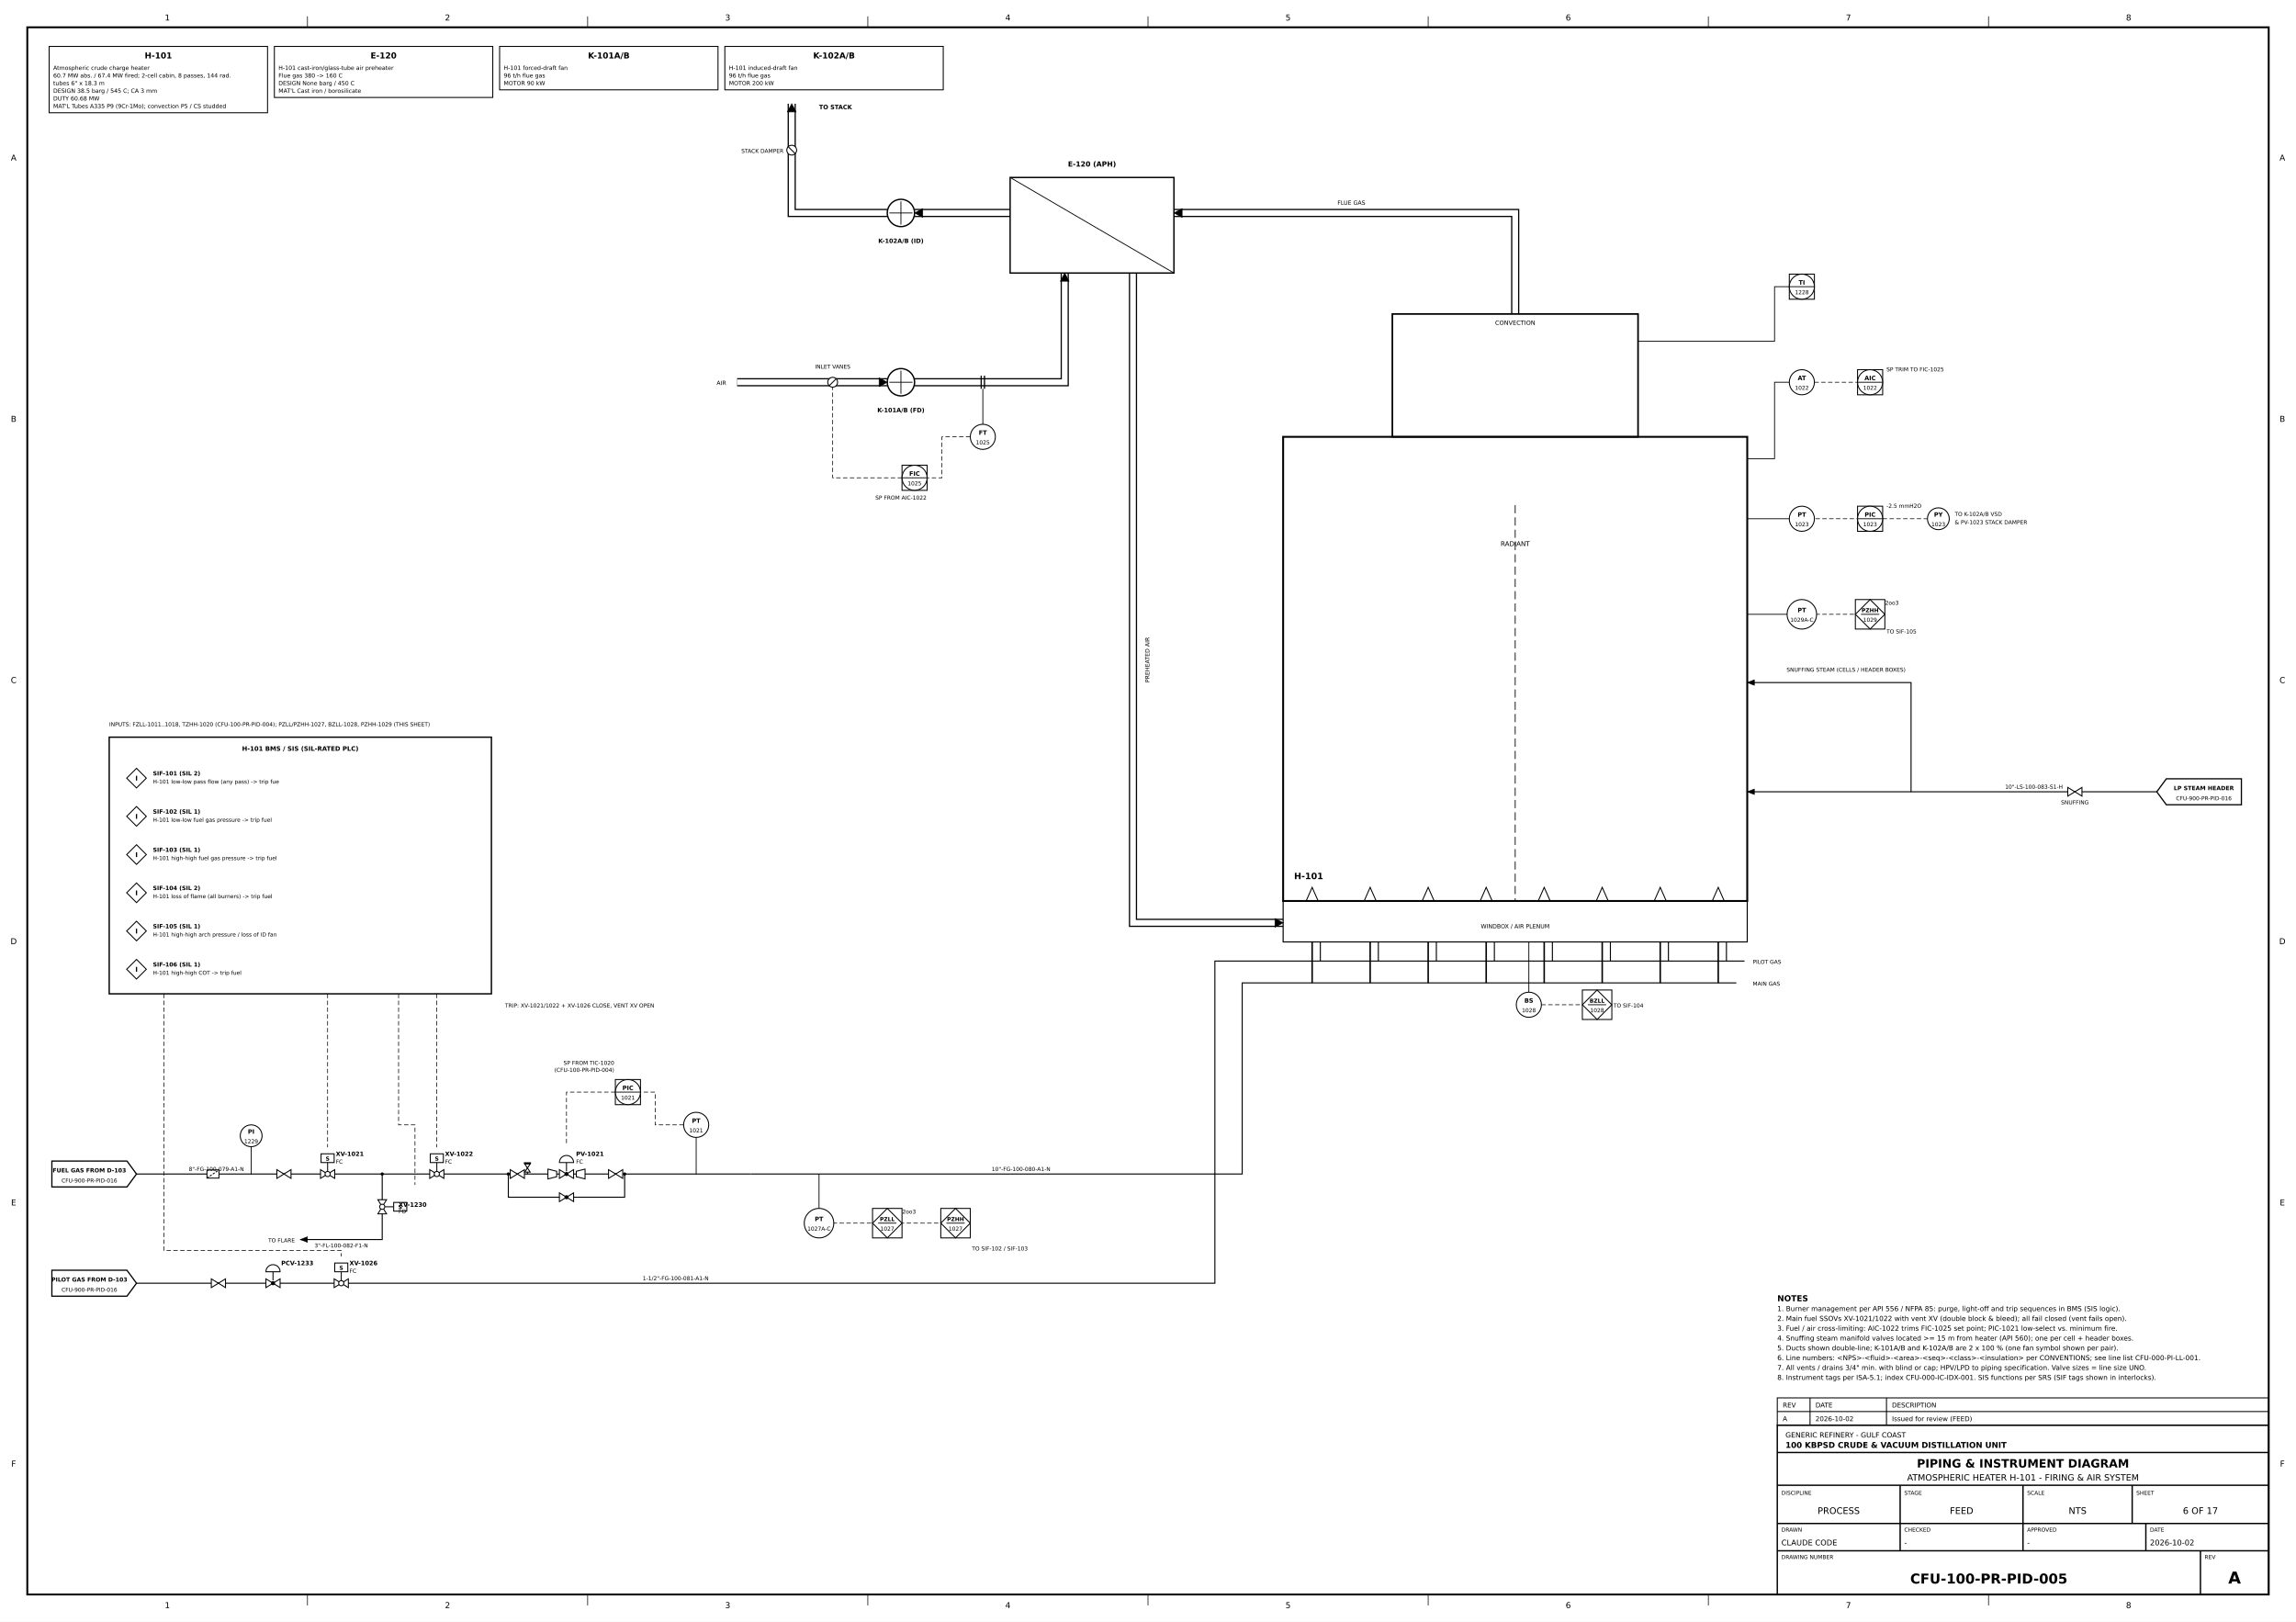
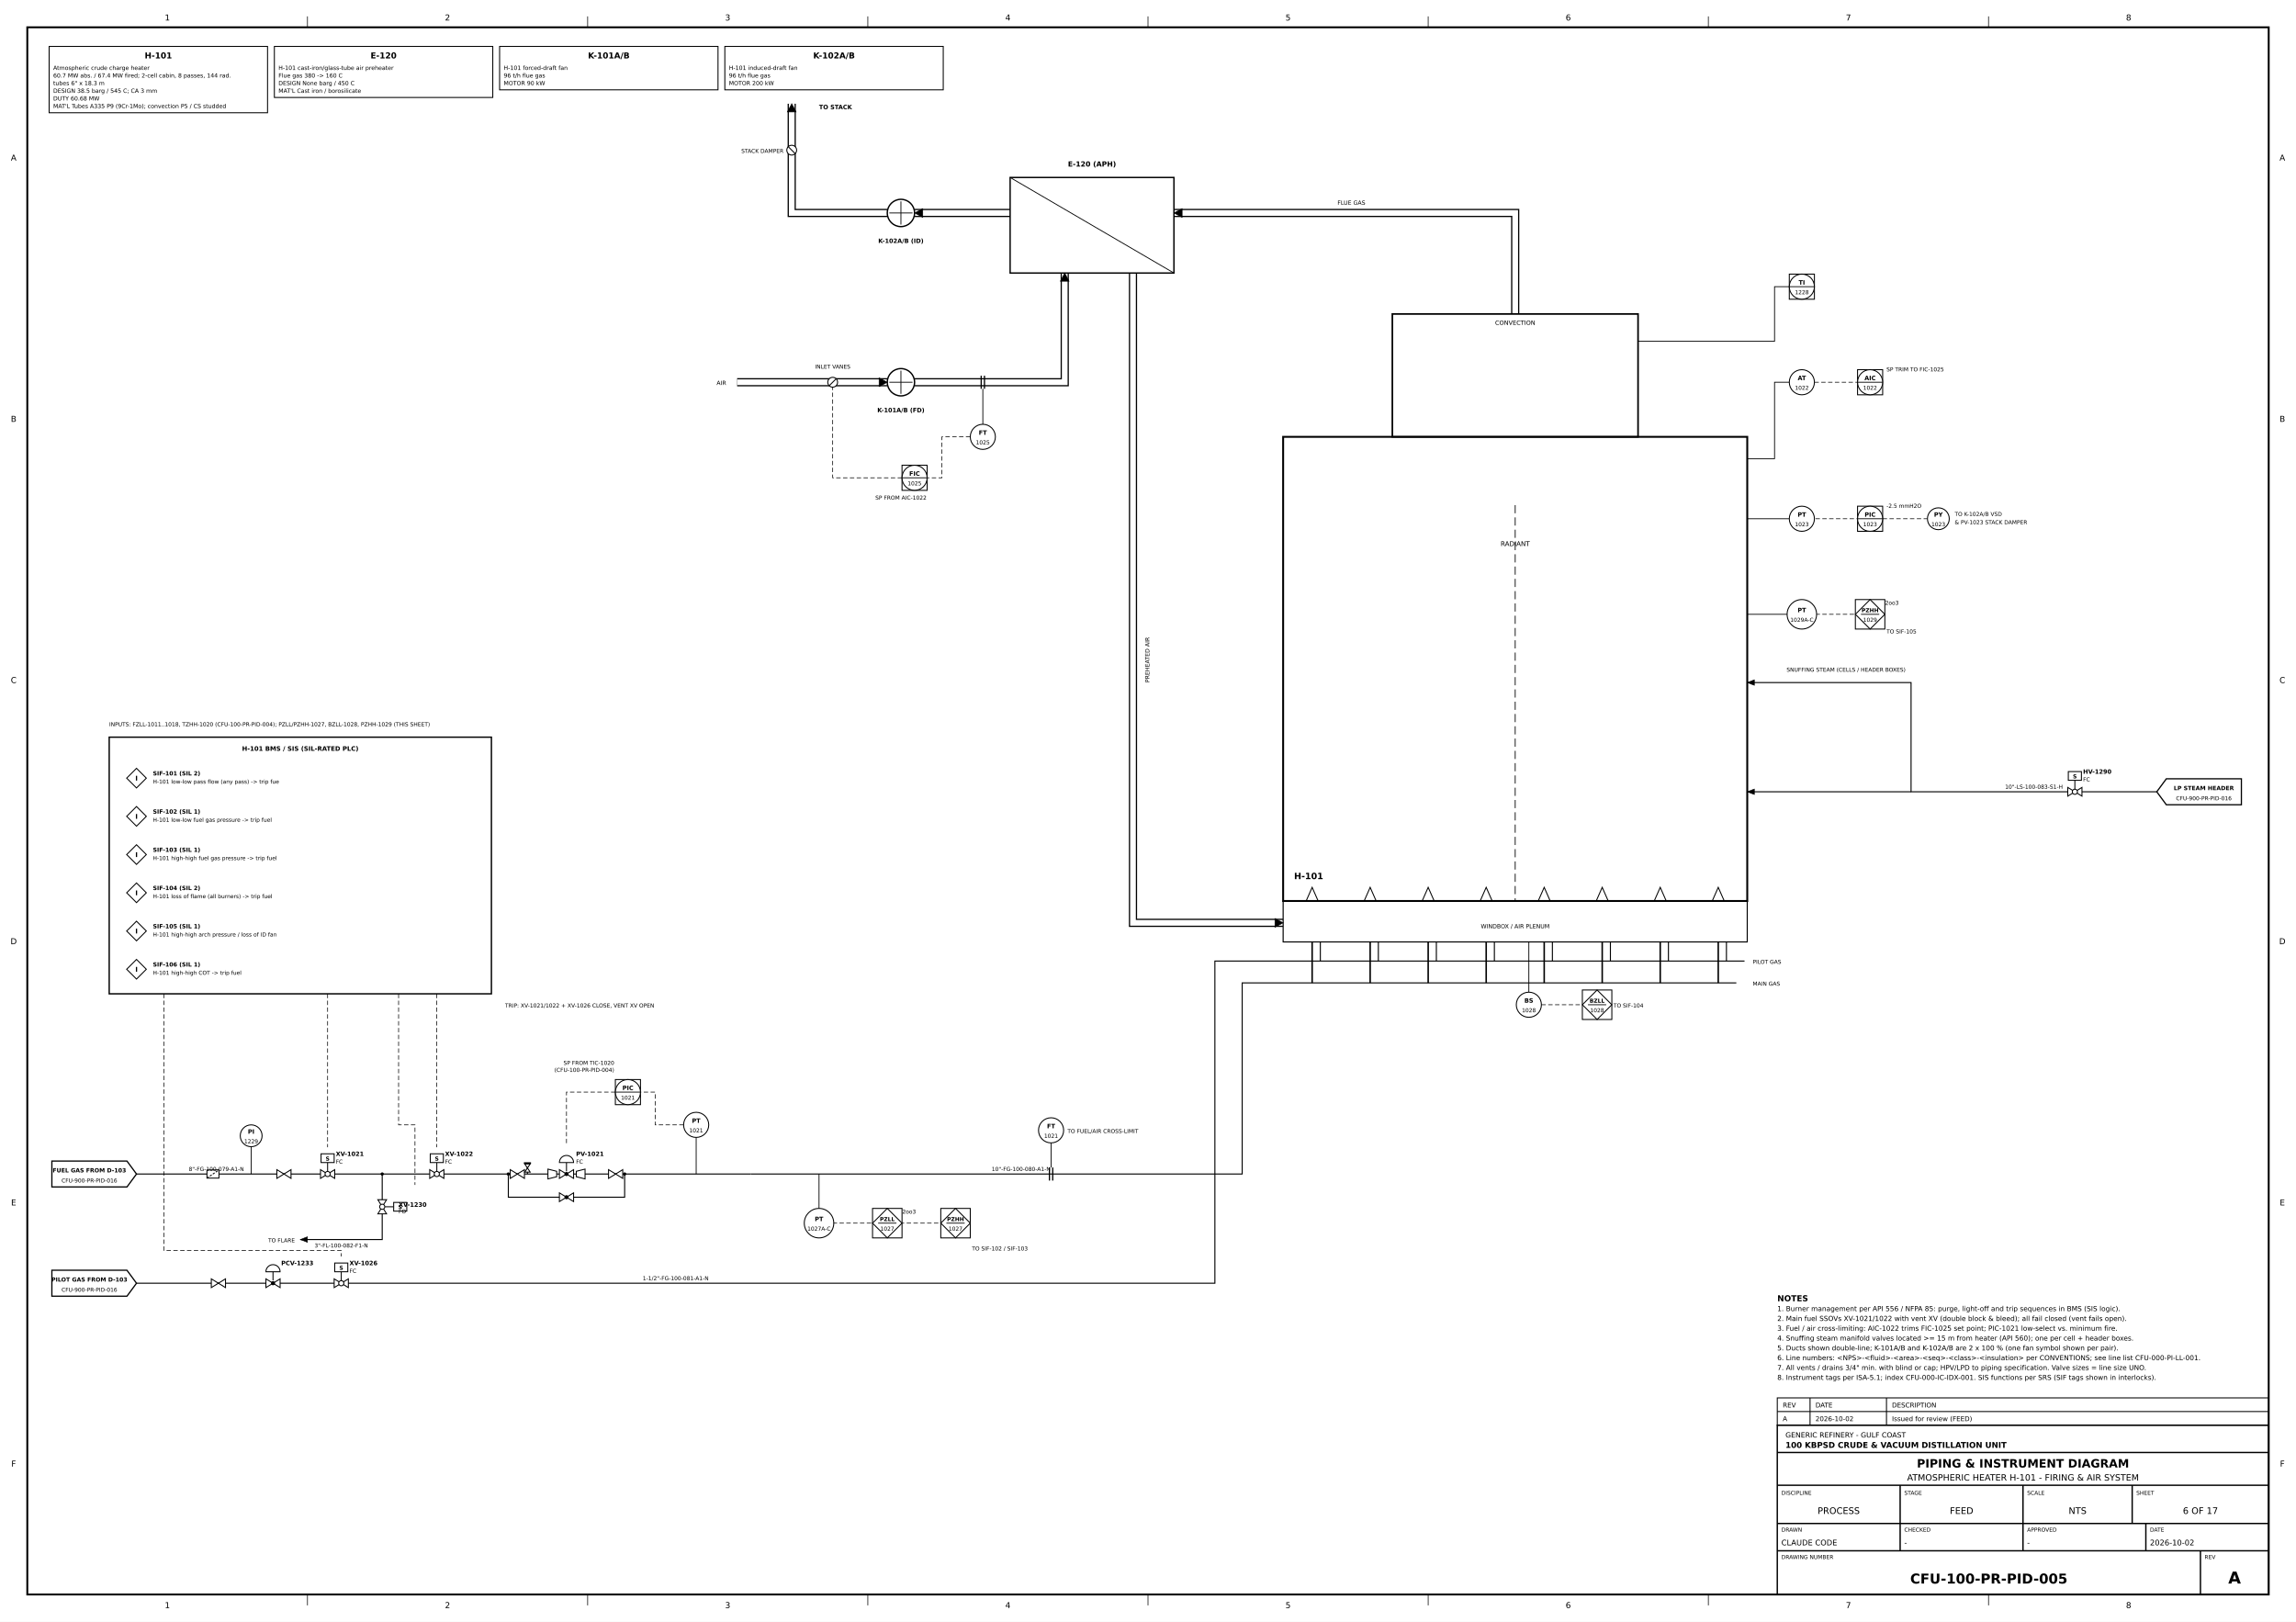
<svg xmlns="http://www.w3.org/2000/svg" baseProfile="full" height="594mm" version="1.1" viewBox="0 0 841 594" width="841mm">
  <defs />
  <rect fill="white" height="594" width="841" x="0" y="0" />
  <rect fill="none" height="574" stroke="#000000" stroke-width="0.7" width="821" x="10" y="10" />
  <line stroke="#000000" stroke-width="0.25" x1="112.625" x2="112.625" y1="6" y2="10" />
  <line stroke="#000000" stroke-width="0.25" x1="112.625" x2="112.625" y1="584" y2="588" />
  <line stroke="#000000" stroke-width="0.25" x1="215.25" x2="215.25" y1="6" y2="10" />
  <line stroke="#000000" stroke-width="0.25" x1="215.25" x2="215.25" y1="584" y2="588" />
  <line stroke="#000000" stroke-width="0.25" x1="317.875" x2="317.875" y1="6" y2="10" />
  <line stroke="#000000" stroke-width="0.25" x1="317.875" x2="317.875" y1="584" y2="588" />
  <line stroke="#000000" stroke-width="0.25" x1="420.5" x2="420.5" y1="6" y2="10" />
  <line stroke="#000000" stroke-width="0.25" x1="420.5" x2="420.5" y1="584" y2="588" />
  <line stroke="#000000" stroke-width="0.25" x1="523.125" x2="523.125" y1="6" y2="10" />
  <line stroke="#000000" stroke-width="0.25" x1="523.125" x2="523.125" y1="584" y2="588" />
  <line stroke="#000000" stroke-width="0.25" x1="625.75" x2="625.75" y1="6" y2="10" />
  <line stroke="#000000" stroke-width="0.25" x1="625.75" x2="625.75" y1="584" y2="588" />
  <line stroke="#000000" stroke-width="0.25" x1="728.375" x2="728.375" y1="6" y2="10" />
  <line stroke="#000000" stroke-width="0.25" x1="728.375" x2="728.375" y1="584" y2="588" />
  <g fill="#000000" font-family="DejaVu Sans, Arial, sans-serif" font-size="3.0">
    <text text-anchor="middle" x="61.312" y="7.5">1</text>
    <text text-anchor="middle" x="61.312" y="589">1</text>
    <text text-anchor="middle" x="163.938" y="7.5">2</text>
    <text text-anchor="middle" x="163.938" y="589">2</text>
    <text text-anchor="middle" x="266.562" y="7.5">3</text>
    <text text-anchor="middle" x="266.562" y="589">3</text>
    <text text-anchor="middle" x="369.188" y="7.5">4</text>
    <text text-anchor="middle" x="369.188" y="589">4</text>
    <text text-anchor="middle" x="471.812" y="7.5">5</text>
    <text text-anchor="middle" x="471.812" y="589">5</text>
    <text text-anchor="middle" x="574.438" y="7.5">6</text>
    <text text-anchor="middle" x="574.438" y="589">6</text>
    <text text-anchor="middle" x="677.062" y="7.5">7</text>
    <text text-anchor="middle" x="677.062" y="589">7</text>
    <text text-anchor="middle" x="779.688" y="7.5">8</text>
    <text text-anchor="middle" x="779.688" y="589">8</text>
    <text text-anchor="middle" x="5" y="58.833">A</text>
    <text text-anchor="middle" x="836" y="58.833">A</text>
    <text text-anchor="middle" x="5" y="154.5">B</text>
    <text text-anchor="middle" x="836" y="154.5">B</text>
    <text text-anchor="middle" x="5" y="250.167">C</text>
    <text text-anchor="middle" x="836" y="250.167">C</text>
    <text text-anchor="middle" x="5" y="345.833">D</text>
    <text text-anchor="middle" x="836" y="345.833">D</text>
    <text text-anchor="middle" x="5" y="441.5">E</text>
    <text text-anchor="middle" x="836" y="441.5">E</text>
    <text text-anchor="middle" x="5" y="537.167">F</text>
    <text text-anchor="middle" x="836" y="537.167">F</text>
  </g>
  <g fill="none" stroke="#000000" stroke-width="0.5">
    <rect height="62" width="180" x="651" y="522" />
    <line x1="651" x2="831" y1="532" y2="532" />
    <line x1="651" x2="831" y1="544" y2="544" />
    <line x1="651" x2="831" y1="558" y2="558" />
    <line x1="651" x2="831" y1="568" y2="568" />
    <line x1="696" x2="696" y1="544" y2="558" />
    <line x1="741" x2="741" y1="544" y2="558" />
    <line x1="781" x2="781" y1="544" y2="558" />
    <line x1="696" x2="696" y1="558" y2="568" />
    <line x1="741" x2="741" y1="558" y2="568" />
    <line x1="786" x2="786" y1="558" y2="568" />
    <line x1="806" x2="806" y1="568" y2="584" />
  </g>
  <g fill="#000000" font-family="DejaVu Sans, Arial, sans-serif" stroke="none">
    <text font-size="2.6" x="654" y="526.5">GENERIC REFINERY - GULF COAST</text>
    <text font-size="2.9" font-weight="bold" x="654" y="530.3">100 KBPSD CRUDE &amp; VACUUM DISTILLATION UNIT</text>
    <text font-size="4.2" font-weight="bold" text-anchor="middle" x="741.0" y="537.5">PIPING &amp; INSTRUMENT DIAGRAM</text>
    <text font-size="3.2" text-anchor="middle" x="741.0" y="542.3">ATMOSPHERIC HEATER H-101 - FIRING &amp; AIR SYSTEM</text>
    <text font-size="2.0" x="652.5" y="547.5">DISCIPLINE</text>
    <text font-size="3.3" text-anchor="middle" x="673.5" y="554.5">PROCESS</text>
    <text font-size="2.0" x="697.5" y="547.5">STAGE</text>
    <text font-size="3.3" text-anchor="middle" x="718.5" y="554.5">FEED</text>
    <text font-size="2.0" x="742.5" y="547.5">SCALE</text>
    <text font-size="3.3" text-anchor="middle" x="761.0" y="554.5">NTS</text>
    <text font-size="2.0" x="782.5" y="547.5">SHEET</text>
    <text font-size="3.3" text-anchor="middle" x="806.0" y="554.5">6 OF 17</text>
    <text font-size="2.0" x="652.5" y="561">DRAWN</text>
    <text font-size="2.8" x="652.5" y="566">CLAUDE CODE</text>
    <text font-size="2.0" x="697.5" y="561">CHECKED</text>
    <text font-size="2.8" x="697.5" y="566">-</text>
    <text font-size="2.0" x="742.5" y="561">APPROVED</text>
    <text font-size="2.8" x="742.5" y="566">-</text>
    <text font-size="2.0" x="787.5" y="561">DATE</text>
    <text font-size="2.8" x="787.5" y="566">2026-10-02</text>
    <text font-size="2.0" x="652.5" y="571">DRAWING NUMBER</text>
    <text font-size="5.0" font-weight="bold" text-anchor="middle" x="728.5" y="580">CFU-100-PR-PID-005</text>
    <text font-size="2.0" x="807.5" y="571">REV</text>
    <text font-size="6.0" font-weight="bold" text-anchor="middle" x="818.5" y="580">A</text>
  </g>
  <g fill="none" stroke="#000000" stroke-width="0.35">
    <rect height="10" width="180" x="651" y="512" />
    <line x1="651" x2="831" y1="517" y2="517" />
    <line x1="663" x2="663" y1="512" y2="522" />
    <line x1="691" x2="691" y1="512" y2="522" />
  </g>
  <g fill="#000000" font-family="DejaVu Sans, Arial, sans-serif" font-size="2.4" stroke="none">
    <text x="653" y="520.5">A</text>
    <text x="665" y="520.5">2026-10-02</text>
    <text x="693" y="520.5">Issued for review (FEED)</text>
    <text x="653" y="515.5">REV</text>
    <text x="665" y="515.5">DATE</text>
    <text x="693" y="515.5">DESCRIPTION</text>
  </g>
  <g fill="#000000" font-family="DejaVu Sans, Arial, sans-serif" font-size="2.5">
    <text font-size="3.0" font-weight="bold" x="651" y="476.6">NOTES</text>
    <text x="651" y="480.2">1. Burner management per API 556 / NFPA 85: purge, light-off and trip sequences in BMS (SIS logic).</text>
    <text x="651" y="483.8">2. Main fuel SSOVs XV-1021/1022 with vent XV (double block &amp; bleed); all fail closed (vent fails open).</text>
    <text x="651" y="487.4">3. Fuel / air cross-limiting: AIC-1022 trims FIC-1025 set point; PIC-1021 low-select vs. minimum fire.</text>
    <text x="651" y="491.0">4. Snuffing steam manifold valves located &gt;= 15 m from heater (API 560); one per cell + header boxes.</text>
    <text x="651" y="494.6">5. Ducts shown double-line; K-101A/B and K-102A/B are 2 x 100 % (one fan symbol shown per pair).</text>
    <text x="651" y="498.2">6. Line numbers: &lt;NPS&gt;-&lt;fluid&gt;-&lt;area&gt;-&lt;seq&gt;-&lt;class&gt;-&lt;insulation&gt; per CONVENTIONS; see line list CFU-000-PI-LL-001.</text>
    <text x="651" y="501.8">7. All vents / drains 3/4" min. with blind or cap; HPV/LPD to piping specification. Valve sizes = line size UNO.</text>
    <text x="651" y="505.4">8. Instrument tags per ISA-5.1; index CFU-000-IC-IDX-001. SIS functions per SRS (SIF tags shown in interlocks).</text>
  </g>
  <g fill="none" font-family="DejaVu Sans, Arial, sans-serif" stroke="#000000" stroke-width="0.35">
    <g fill="none" stroke="#000000" stroke-linejoin="miter" stroke-width="0.55">
      <polyline points="555,115 555,78 430,78" stroke="#000" stroke-width="3.0" />
      <polyline points="555,115 555,78 430,78" stroke="#fff" stroke-width="2.1" />
      <polyline points="370,78 335,78" stroke="#000" stroke-width="3.0" />
      <polyline points="370,78 335,78" stroke="#fff" stroke-width="2.1" />
      <polyline points="325,78 290,78 290,38" stroke="#000" stroke-width="3.0" />
      <polyline points="325,78 290,78 290,38" stroke="#fff" stroke-width="2.1" />
      <polyline points="270,140 325,140" stroke="#000" stroke-width="3.0" />
      <polyline points="270,140 325,140" stroke="#fff" stroke-width="2.1" />
      <polyline points="335,140 390,140 390,100" stroke="#000" stroke-width="3.0" />
      <polyline points="335,140 390,140 390,100" stroke="#fff" stroke-width="2.1" />
      <polyline points="415,100 415,338 470.0,338" stroke="#000" stroke-width="3.0" />
      <polyline points="415,100 415,338 470.0,338" stroke="#fff" stroke-width="2.1" />
      <polyline points="790,290 700,290 700,250 640.0,250" stroke-width="0.38" />
      <polyline points="700,290 640.0,290" stroke-width="0.38" />
      <polyline points="50,430.0 275,430.0" stroke-width="0.38" />
      <polyline points="140,430.0 140,454.0 110,454.0" stroke-width="0.38" />
      <line stroke-width="0.38" x1="193.2" x2="193.2" y1="430.0" y2="426.0" />
      <polyline points="186.2,430.0 186.2,438.5 228.8,438.5 228.8,430.0" stroke-width="0.38" />
      <polyline points="275,430.0 455,430.0 455,360 636.0,360" stroke-width="0.38" />
      <polyline points="480.625,360 480.625,345.0" stroke-width="0.55" />
      <polyline points="483.625,352 483.625,345.0" stroke-width="0.38" />
      <polyline points="501.875,360 501.875,345.0" stroke-width="0.55" />
      <polyline points="504.875,352 504.875,345.0" stroke-width="0.38" />
      <polyline points="523.125,360 523.125,345.0" stroke-width="0.55" />
      <polyline points="526.125,352 526.125,345.0" stroke-width="0.38" />
      <polyline points="544.375,360 544.375,345.0" stroke-width="0.55" />
      <polyline points="547.375,352 547.375,345.0" stroke-width="0.38" />
      <polyline points="565.625,360 565.625,345.0" stroke-width="0.55" />
      <polyline points="568.625,352 568.625,345.0" stroke-width="0.38" />
      <polyline points="586.875,360 586.875,345.0" stroke-width="0.55" />
      <polyline points="589.875,352 589.875,345.0" stroke-width="0.38" />
      <polyline points="608.125,360 608.125,345.0" stroke-width="0.55" />
      <polyline points="611.125,352 611.125,345.0" stroke-width="0.38" />
      <polyline points="629.375,360 629.375,345.0" stroke-width="0.55" />
      <polyline points="632.375,352 632.375,345.0" stroke-width="0.38" />
      <polyline points="50,470.0 445,470.0 445,352 639.0,352" stroke-width="0.38" />
    </g>
    <g fill="none" stroke="#000000" stroke-width="0.25">
      <polyline points="360,142.4 360,155.4" stroke-width="0.3" />
      <polyline points="355.4,160 345,160 345,175 339.6,175" stroke-dasharray="1.6,0.9" />
      <polyline points="330.4,175 305,175 305,141.8" stroke-dasharray="1.6,0.9" />
      <polyline points="640.0,168 650,168 650,140 655.4,140" stroke-width="0.3" />
      <polyline points="664.6,140 680.4,140" stroke-dasharray="1.6,0.9" />
      <polyline points="640.0,190 655.4,190" stroke-width="0.3" />
      <polyline points="660,190 685,190" stroke-dasharray="1.6,0.9" />
      <polyline points="689.6,190 706,190" stroke-dasharray="1.6,0.9" />
      <polyline points="640.0,225 655.4,225" stroke-width="0.3" />
      <polyline points="660,225 685,225" stroke-dasharray="1.6,0.9" />
      <polyline points="600,125 650,125 650,105 655.4,105" stroke-width="0.3" />
      <polyline points="560,345.0 560,363.4" stroke-width="0.3" />
      <polyline points="564.6,368 580.4,368" stroke-dasharray="1.6,0.9" />
      <polyline points="92,430.0 92,420.0" stroke-width="0.3" />
      <polyline points="255,430.0 255,416.6" stroke-width="0.3" />
      <polyline points="250.4,412.0 240,412.0 240,400.0 234.6,400.0" stroke-dasharray="1.6,0.9" />
      <polyline points="225.4,400.0 207.5,400.0 207.5,419.2" stroke-dasharray="1.6,0.9" />
+       <polyline points="385,427.6 385,418.6" stroke-width="0.3" />
      <polyline points="300,430.0 300,443.4" stroke-width="0.3" />
      <polyline points="300,448.0 325,448.0" stroke-dasharray="1.6,0.9" />
      <polyline points="329.6,448.0 345.4,448.0" stroke-dasharray="1.6,0.9" />
      <polyline points="120,364 120,420.2" stroke-dasharray="1.6,0.9" />
      <polyline points="160,364 160,420.2" stroke-dasharray="1.6,0.9" />
      <polyline points="146,364 146,412 152,412 152,434.0" stroke-dasharray="1.6,0.9" />
      <polyline points="60,364 60,458 125,458 125,460.2" stroke-dasharray="1.6,0.9" />
    </g>
    <g fill="none" stroke="#000000" stroke-width="0.5">
      <rect height="24.3" stroke-width="0.35" width="80" x="18" y="17" />
      <rect height="18.7" stroke-width="0.35" width="80" x="100.5" y="17" />
      <rect height="15.9" stroke-width="0.35" width="80" x="183.0" y="17" />
      <rect height="15.9" stroke-width="0.35" width="80" x="265.5" y="17" />
      <rect height="170.0" stroke-width="0.7" width="170.0" x="470.0" y="160.0" />
      <line stroke-dasharray="3,1.5" stroke-width="0.3" x1="555.0" x2="555.0" y1="185.0" y2="330.0" />
      <rect height="45.0" stroke-width="0.6" width="90" x="510" y="115" />
      <polygon points="478.425,330.0 482.825,330.0 480.625,325.0" stroke-width="0.35" />
      <polygon points="499.675,330.0 504.075,330.0 501.875,325.0" stroke-width="0.35" />
      <polygon points="520.925,330.0 525.325,330.0 523.125,325.0" stroke-width="0.35" />
      <polygon points="542.175,330.0 546.575,330.0 544.375,325.0" stroke-width="0.35" />
      <polygon points="563.425,330.0 567.825,330.0 565.625,325.0" stroke-width="0.35" />
      <polygon points="584.675,330.0 589.075,330.0 586.875,325.0" stroke-width="0.35" />
      <polygon points="605.925,330.0 610.325,330.0 608.125,325.0" stroke-width="0.35" />
      <polygon points="627.175,330.0 631.575,330.0 629.375,325.0" stroke-width="0.35" />
      <rect height="15" stroke-width="0.4" width="170.0" x="470.0" y="330.0" />
      <rect height="35" stroke-width="0.5" width="60" x="370" y="65" />
      <line stroke-width="0.3" x1="370" x2="430" y1="65" y2="100" />
      <circle cx="330" cy="78" r="5" />
      <line stroke-width="0.3" x1="330" x2="334.25" y1="78" y2="78.0" />
      <line stroke-width="0.3" x1="330" x2="330.0" y1="78" y2="82.25" />
      <line stroke-width="0.3" x1="330" x2="325.75" y1="78" y2="78.0" />
      <line stroke-width="0.3" x1="330" x2="330.0" y1="78" y2="73.75" />
      <circle cx="330" cy="140" r="5" />
      <line stroke-width="0.3" x1="330" x2="334.25" y1="140" y2="140.0" />
      <line stroke-width="0.3" x1="330" x2="330.0" y1="140" y2="144.25" />
      <line stroke-width="0.3" x1="330" x2="325.75" y1="140" y2="140.0" />
      <line stroke-width="0.3" x1="330" x2="330.0" y1="140" y2="135.75" />
      <rect height="94" stroke-width="0.5" width="140" x="40" y="270" />
    </g>
    <g fill="white" stroke="#000000" stroke-width="0.35">
      <polygon fill="#000000" points="430,78 433.0,76.4 433.0,79.6" stroke="#000000" stroke-width="0.2" />
      <polygon fill="#000000" points="335,78 338.0,76.4 338.0,79.6" stroke="#000000" stroke-width="0.2" />
      <polygon fill="#000000" points="290,38 291.6,41.0 288.4,41.0" stroke="#000000" stroke-width="0.2" />
      <circle cx="290" cy="55" fill="white" r="1.8" />
      <line x1="288.7" x2="291.3" y1="53.7" y2="56.3" />
      <polygon fill="#000000" points="325,140 322.0,141.6 322.0,138.4" stroke="#000000" stroke-width="0.2" />
      <circle cx="305" cy="140" fill="white" r="1.8" />
      <line x1="303.7" x2="306.3" y1="141.3" y2="138.7" />
      <polygon fill="#000000" points="390,100 391.6,103.0 388.4,103.0" stroke="#000000" stroke-width="0.2" />
      <polygon fill="#000000" points="470.0,338 467.0,339.6 467.0,336.4" stroke="#000000" stroke-width="0.2" />
      <line stroke-width="0.45" x1="359.4" x2="359.4" y1="137.6" y2="142.4" />
      <line stroke-width="0.45" x1="360.6" x2="360.6" y1="137.6" y2="142.4" />
      <circle cx="360" cy="160" fill="white" r="4.6" />
      <rect fill="white" height="9.2" width="9.2" x="330.4" y="170.4" />
      <circle cx="335" cy="175" fill="white" r="4.6" />
      <line stroke-width="0.3" x1="330.4" x2="339.6" y1="175" y2="175" />
      <circle cx="660" cy="140" fill="white" r="4.6" />
      <rect fill="white" height="9.2" width="9.2" x="680.4" y="135.4" />
      <circle cx="685" cy="140" fill="white" r="4.6" />
      <line stroke-width="0.3" x1="680.4" x2="689.6" y1="140" y2="140" />
      <circle cx="660" cy="190" fill="white" r="4.6" />
      <rect fill="white" height="9.2" width="9.2" x="680.4" y="185.4" />
      <circle cx="685" cy="190" fill="white" r="4.6" />
      <line stroke-width="0.3" x1="680.4" x2="689.6" y1="190" y2="190" />
      <circle cx="710" cy="190" fill="white" r="4.0" />
      <circle cx="660" cy="225" fill="white" r="5.4" />
      <rect fill="white" height="10.8" width="10.8" x="679.6" y="219.6" />
      <polygon fill="white" points="685,219.6 690.4,225 685,230.4 679.6,225" />
      <line stroke-width="0.3" x1="681.652" x2="688.348" y1="225" y2="225" />
      <rect fill="white" height="9.2" width="9.2" x="655.4" y="100.4" />
      <circle cx="660" cy="105" fill="white" r="4.6" />
      <line stroke-width="0.3" x1="655.4" x2="664.6" y1="105" y2="105" />
      <circle cx="560" cy="368" fill="white" r="4.6" />
      <rect fill="white" height="10.8" width="10.8" x="579.6" y="362.6" />
      <polygon fill="white" points="585,362.6 590.4,368 585,373.4 579.6,368" />
      <line stroke-width="0.3" x1="581.652" x2="588.348" y1="368" y2="368" />
      <polygon fill="white" points="821,285.25 793.5,285.25 790,290 793.5,294.75 821,294.75" stroke-width="0.45" />
      <polygon fill="#000000" points="640.0,250 642.6,249.0 642.6,251.0" stroke="#000000" stroke-width="0.2" />
      <polygon fill="#000000" points="640.0,290 642.6,289.0 642.6,291.0" stroke="#000000" stroke-width="0.2" />
      <polygon fill="white" points="757.4,288.4 757.4,291.6 760,290" />
      <polygon fill="white" points="762.6,288.4 762.6,291.6 760,290" />
+       <circle cx="760" cy="290" fill="white" r="0.95" />
+       <line stroke-width="0.35" x1="760" x2="760" y1="289.0" y2="285.8" />
+       <rect fill="white" height="3.2" width="4.8" x="757.6" y="282.6" />
      <polygon fill="white" points="19,425.25 46.5,425.25 50,430.0 46.5,434.75 19,434.75" stroke-width="0.45" />
      <rect fill="white" height="3.0" width="4.4" x="75.8" y="428.5" />
      <line stroke-dasharray="0.8,0.5" x1="75.8" x2="80.2" y1="431.5" y2="428.5" />
      <circle cx="92" cy="416.0" fill="white" r="4.0" />
      <polygon fill="white" points="101.4,428.4 101.4,431.6 104,430.0" />
      <polygon fill="white" points="106.6,428.4 106.6,431.6 104,430.0" />
      <polygon fill="white" points="117.4,428.4 117.4,431.6 120,430.0" />
      <polygon fill="white" points="122.6,428.4 122.6,431.6 120,430.0" />
      <circle cx="120" cy="430.0" fill="white" r="0.95" />
      <line stroke-width="0.35" x1="120" x2="120" y1="429.0" y2="425.8" />
      <rect fill="white" height="3.2" width="4.8" x="117.6" y="422.6" />
      <polygon fill="white" points="157.4,428.4 157.4,431.6 160,430.0" />
      <polygon fill="white" points="162.6,428.4 162.6,431.6 160,430.0" />
      <circle cx="160" cy="430.0" fill="white" r="0.95" />
      <line stroke-width="0.35" x1="160" x2="160" y1="429.0" y2="425.8" />
      <rect fill="white" height="3.2" width="4.8" x="157.6" y="422.6" />
      <polygon fill="#000000" points="110,454.0 112.6,453.0 112.6,455.0" stroke="#000000" stroke-width="0.2" />
      <circle cx="140" cy="430.0" fill="#000000" r="0.6" stroke="none" />
      <polygon fill="white" points="138.4,439.4 141.6,439.4 140,442.0" />
      <polygon fill="white" points="138.4,444.6 141.6,444.6 140,442.0" />
      <circle cx="140" cy="442.0" fill="white" r="0.95" />
      <line stroke-width="0.35" x1="141.0" x2="144.2" y1="442.0" y2="442.0" />
      <rect fill="white" height="3.2" width="4.8" x="144.2" y="440.4" />
      <polygon fill="white" points="186.9,428.4 186.9,431.6 189.5,430.0" />
      <polygon fill="white" points="192.1,428.4 192.1,431.6 189.5,430.0" />
      <polygon fill="white" points="222.9,428.4 222.9,431.6 225.5,430.0" />
      <polygon fill="white" points="228.1,428.4 228.1,431.6 225.5,430.0" />
      <polygon fill="white" points="200.7,428.2 203.9,429.0 203.9,431.0 200.7,431.8" />
      <polygon fill="white" points="211.1,429.0 214.3,428.2 214.3,431.8 211.1,431.0" />
      <polygon fill="white" points="204.9,428.4 204.9,431.6 207.5,430.0" />
      <polygon fill="white" points="210.1,428.4 210.1,431.6 207.5,430.0" />
      <circle cx="207.5" cy="430.0" fill="#000000" r="0.75" stroke="none" />
      <line stroke-width="0.35" x1="207.5" x2="207.5" y1="429.0" y2="425.8" />
      <path d="M 204.9,425.8 A 2.6,2.6 0 0 1 210.1,425.8 Z" fill="white" />
      <polygon fill="white" points="192.2,426.3 194.2,426.3 193.2,427.8" />
      <polygon fill="white" points="192.2,429.3 194.2,429.3 193.2,427.8" />
      <line stroke-width="0.6" x1="194.5" x2="191.9" y1="426.0" y2="426.0" />
      <circle cx="186.2" cy="430.0" fill="#000000" r="0.6" stroke="none" />
      <circle cx="228.8" cy="430.0" fill="#000000" r="0.6" stroke="none" />
      <polygon fill="white" points="204.9,436.9 204.9,440.1 207.5,438.5" />
      <polygon fill="white" points="210.1,436.9 210.1,440.1 207.5,438.5" />
      <circle cx="207.5" cy="438.5" fill="#000000" r="0.75" stroke="none" />
      <circle cx="255" cy="412.0" fill="white" r="4.6" />
      <rect fill="white" height="9.2" width="9.2" x="225.4" y="395.4" />
      <circle cx="230" cy="400.0" fill="white" r="4.6" />
      <line stroke-width="0.3" x1="225.4" x2="234.6" y1="400.0" y2="400.0" />
+       <line stroke-width="0.45" x1="384.4" x2="384.4" y1="427.6" y2="432.4" />
+       <line stroke-width="0.45" x1="385.6" x2="385.6" y1="427.6" y2="432.4" />
+       <circle cx="385" cy="414.0" fill="white" r="4.6" />
      <circle cx="300" cy="448.0" fill="white" r="5.4" />
      <rect fill="white" height="10.8" width="10.8" x="319.6" y="442.6" />
      <polygon fill="white" points="325,442.6 330.4,448.0 325,453.4 319.6,448.0" />
      <line stroke-width="0.3" x1="321.652" x2="328.348" y1="448.0" y2="448.0" />
      <rect fill="white" height="10.8" width="10.8" x="344.6" y="442.6" />
      <polygon fill="white" points="350,442.6 355.4,448.0 350,453.4 344.6,448.0" />
      <line stroke-width="0.3" x1="346.652" x2="353.348" y1="448.0" y2="448.0" />
      <polygon fill="white" points="19,465.25 46.5,465.25 50,470.0 46.5,474.75 19,474.75" stroke-width="0.45" />
      <polygon fill="white" points="77.4,468.4 77.4,471.6 80,470.0" />
      <polygon fill="white" points="82.6,468.4 82.6,471.6 80,470.0" />
      <polygon fill="white" points="97.4,468.4 97.4,471.6 100,470.0" />
      <polygon fill="white" points="102.6,468.4 102.6,471.6 100,470.0" />
      <circle cx="100" cy="470.0" fill="#000000" r="0.75" stroke="none" />
      <line stroke-width="0.35" x1="100" x2="100" y1="469.0" y2="465.8" />
      <path d="M 97.4,465.8 A 2.6,2.6 0 0 1 102.6,465.8 Z" fill="white" />
      <polygon fill="white" points="122.4,468.4 122.4,471.6 125,470.0" />
      <polygon fill="white" points="127.6,468.4 127.6,471.6 125,470.0" />
      <circle cx="125" cy="470.0" fill="white" r="0.95" />
      <line stroke-width="0.35" x1="125" x2="125" y1="469.0" y2="465.8" />
      <rect fill="white" height="3.2" width="4.8" x="122.6" y="462.6" />
      <polygon fill="white" points="50,281.4 53.6,285 50,288.6 46.4,285" />
      <polygon fill="white" points="50,295.4 53.6,299 50,302.6 46.4,299" />
      <polygon fill="white" points="50,309.4 53.6,313 50,316.6 46.4,313" />
      <polygon fill="white" points="50,323.4 53.6,327 50,330.6 46.4,327" />
      <polygon fill="white" points="50,337.4 53.6,341 50,344.6 46.4,341" />
      <polygon fill="white" points="50,351.4 53.6,355 50,358.6 46.4,355" />
    </g>
    <g fill="#000000" font-family="DejaVu Sans, Arial, sans-serif" stroke="none">
      <text font-size="3.0" font-style="normal" font-weight="bold" text-anchor="middle" x="58.0" y="21.4">H-101</text>
      <text font-size="2.1" font-style="normal" font-weight="normal" text-anchor="start" x="19.5" y="25.6">Atmospheric crude charge heater</text>
      <text font-size="2.1" font-style="normal" font-weight="normal" text-anchor="start" x="19.5" y="28.4">60.7 MW abs. / 67.4 MW fired; 2-cell cabin, 8 passes, 144 rad.</text>
      <text font-size="2.1" font-style="normal" font-weight="normal" text-anchor="start" x="19.5" y="31.2">tubes 6" x 18.3 m</text>
      <text font-size="2.1" font-style="normal" font-weight="normal" text-anchor="start" x="19.5" y="34.0">DESIGN 38.5 barg / 545 C; CA 3 mm</text>
      <text font-size="2.1" font-style="normal" font-weight="normal" text-anchor="start" x="19.5" y="36.8">DUTY 60.68 MW</text>
      <text font-size="2.1" font-style="normal" font-weight="normal" text-anchor="start" x="19.5" y="39.6">MAT'L Tubes A335 P9 (9Cr-1Mo); convection P5 / CS studded</text>
      <text font-size="3.0" font-style="normal" font-weight="bold" text-anchor="middle" x="140.5" y="21.4">E-120</text>
      <text font-size="2.1" font-style="normal" font-weight="normal" text-anchor="start" x="102.0" y="25.6">H-101 cast-iron/glass-tube air preheater</text>
      <text font-size="2.1" font-style="normal" font-weight="normal" text-anchor="start" x="102.0" y="28.4">Flue gas 380 -&gt; 160 C</text>
      <text font-size="2.1" font-style="normal" font-weight="normal" text-anchor="start" x="102.0" y="31.2">DESIGN None barg / 450 C</text>
      <text font-size="2.1" font-style="normal" font-weight="normal" text-anchor="start" x="102.0" y="34.0">MAT'L Cast iron / borosilicate</text>
      <text font-size="3.0" font-style="normal" font-weight="bold" text-anchor="middle" x="223.0" y="21.4">K-101A/B</text>
      <text font-size="2.1" font-style="normal" font-weight="normal" text-anchor="start" x="184.5" y="25.6">H-101 forced-draft fan</text>
      <text font-size="2.1" font-style="normal" font-weight="normal" text-anchor="start" x="184.5" y="28.4">96 t/h flue gas</text>
      <text font-size="2.1" font-style="normal" font-weight="normal" text-anchor="start" x="184.5" y="31.2">MOTOR 90 kW</text>
      <text font-size="3.0" font-style="normal" font-weight="bold" text-anchor="middle" x="305.5" y="21.4">K-102A/B</text>
      <text font-size="2.1" font-style="normal" font-weight="normal" text-anchor="start" x="267.0" y="25.6">H-101 induced-draft fan</text>
      <text font-size="2.1" font-style="normal" font-weight="normal" text-anchor="start" x="267.0" y="28.4">96 t/h flue gas</text>
      <text font-size="2.1" font-style="normal" font-weight="normal" text-anchor="start" x="267.0" y="31.2">MOTOR 200 kW</text>
      <text font-size="2.2" font-style="normal" font-weight="normal" text-anchor="middle" x="555.0" y="119.0">CONVECTION</text>
      <text font-size="3.2" font-style="normal" font-weight="bold" text-anchor="start" x="474.0" y="322.0">H-101</text>
      <text font-size="2.4" font-style="normal" font-weight="normal" text-anchor="middle" x="555" y="200">RADIANT</text>
      <text font-size="2.1" font-style="normal" font-weight="normal" text-anchor="middle" x="555.0" y="340.0">WINDBOX / AIR PLENUM</text>
      <text font-size="2.6" font-style="normal" font-weight="bold" text-anchor="middle" x="400" y="61">E-120 (APH)</text>
      <text font-size="2.1" font-style="normal" font-weight="normal" text-anchor="middle" x="495" y="75">FLUE GAS</text>
      <text font-size="2.2" font-style="normal" font-weight="bold" text-anchor="middle" x="330" y="89">K-102A/B (ID)</text>
      <text font-size="2.2" font-style="normal" font-weight="bold" text-anchor="start" x="300" y="40">TO STACK</text>
      <text font-size="2.0" font-style="normal" font-weight="normal" text-anchor="end" x="287" y="56">STACK DAMPER</text>
      <text font-size="2.2" font-style="normal" font-weight="bold" text-anchor="middle" x="330" y="151">K-101A/B (FD)</text>
      <text font-size="2.1" font-style="normal" font-weight="normal" text-anchor="end" x="266" y="141">AIR</text>
      <text font-size="2.0" font-style="normal" font-weight="normal" text-anchor="middle" x="305" y="135">INLET VANES</text>
      <text font-size="2.1" font-style="normal" font-weight="normal" text-anchor="start" transform="rotate(-90,421,250)" x="421" y="250">PREHEATED AIR</text>
      <text font-size="2.2" font-style="normal" font-weight="bold" text-anchor="middle" x="360" y="159.25">FT</text>
      <text font-size="2.0" font-style="normal" font-weight="normal" text-anchor="middle" x="360" y="162.75">1025</text>
      <text font-size="2.2" font-style="normal" font-weight="bold" text-anchor="middle" x="335" y="174.25">FIC</text>
      <text font-size="2.0" font-style="normal" font-weight="normal" text-anchor="middle" x="335" y="177.75">1025</text>
      <text font-size="2.0" font-style="normal" font-weight="normal" text-anchor="middle" x="330" y="183">SP FROM AIC-1022</text>
      <text font-size="2.2" font-style="normal" font-weight="bold" text-anchor="middle" x="660" y="139.25">AT</text>
      <text font-size="2.0" font-style="normal" font-weight="normal" text-anchor="middle" x="660" y="142.75">1022</text>
      <text font-size="2.2" font-style="normal" font-weight="bold" text-anchor="middle" x="685" y="139.25">AIC</text>
      <text font-size="2.0" font-style="normal" font-weight="normal" text-anchor="middle" x="685" y="142.75">1022</text>
      <text font-size="2.0" font-style="normal" font-weight="normal" text-anchor="start" x="691" y="136">SP TRIM TO FIC-1025</text>
      <text font-size="2.2" font-style="normal" font-weight="bold" text-anchor="middle" x="660" y="189.25">PT</text>
      <text font-size="2.0" font-style="normal" font-weight="normal" text-anchor="middle" x="660" y="192.75">1023</text>
      <text font-size="2.2" font-style="normal" font-weight="bold" text-anchor="middle" x="685" y="189.25">PIC</text>
      <text font-size="2.0" font-style="normal" font-weight="normal" text-anchor="middle" x="685" y="192.75">1023</text>
      <text font-size="2.0" font-style="normal" font-weight="normal" text-anchor="start" x="691" y="186">-2.5 mmH2O</text>
      <text font-size="2.2" font-style="normal" font-weight="bold" text-anchor="middle" x="710" y="189.25">PY</text>
      <text font-size="2.0" font-style="normal" font-weight="normal" text-anchor="middle" x="710" y="192.75">1023</text>
      <text font-size="2.0" font-style="normal" font-weight="normal" text-anchor="start" x="716" y="189">TO K-102A/B VSD</text>
      <text font-size="2.0" font-style="normal" font-weight="normal" text-anchor="start" x="716" y="192">&amp; PV-1023 STACK DAMPER</text>
      <text font-size="2.2" font-style="normal" font-weight="bold" text-anchor="middle" x="660" y="224.25">PT</text>
      <text font-size="2.0" font-style="normal" font-weight="normal" text-anchor="middle" x="660" y="227.75">1029A-C</text>
      <text font-size="2.0" font-style="normal" font-weight="bold" text-anchor="middle" x="685" y="224.25">PZHH</text>
      <text font-size="2.0" font-style="normal" font-weight="normal" text-anchor="middle" x="685" y="227.75">1029</text>
      <text font-size="2.0" font-style="normal" font-weight="normal" text-anchor="start" x="690.5" y="221.5">2oo3</text>
      <text font-size="2.0" font-style="normal" font-weight="normal" text-anchor="start" x="691" y="232">TO SIF-105</text>
      <text font-size="2.2" font-style="normal" font-weight="bold" text-anchor="middle" x="660" y="104.25">TI</text>
      <text font-size="2.0" font-style="normal" font-weight="normal" text-anchor="middle" x="660" y="107.75">1228</text>
      <text font-size="2.2" font-style="normal" font-weight="bold" text-anchor="middle" x="560" y="367.25">BS</text>
      <text font-size="2.0" font-style="normal" font-weight="normal" text-anchor="middle" x="560" y="370.75">1028</text>
      <text font-size="2.0" font-style="normal" font-weight="bold" text-anchor="middle" x="585" y="367.25">BZLL</text>
      <text font-size="2.0" font-style="normal" font-weight="normal" text-anchor="middle" x="585" y="370.75">1028</text>
      <text font-size="2.0" font-style="normal" font-weight="normal" text-anchor="start" x="591" y="369">TO SIF-104</text>
      <text font-size="2.1" font-style="normal" font-weight="bold" text-anchor="middle" x="807.25" y="289.4">LP STEAM HEADER</text>
      <text font-size="2.0" font-style="normal" font-weight="normal" text-anchor="middle" x="807.25" y="293.1">CFU-900-PR-PID-016</text>
      <text font-size="2.0" font-style="normal" font-weight="normal" text-anchor="middle" x="745.0" y="288.9">10"-LS-100-083-S1-H</text>
-       <text font-size="2.0" font-style="normal" font-weight="normal" text-anchor="middle" x="760" y="294.6">SNUFFING</text>
+       <text font-size="2.0" font-style="normal" font-weight="bold" text-anchor="middle" x="760" y="285.1">S</text>
+       <text font-size="2.2" font-style="normal" font-weight="bold" text-anchor="start" x="763" y="283.4">HV-1290</text>
+       <text font-size="2.0" font-style="normal" font-weight="normal" text-anchor="start" x="763" y="286.2">FC</text>
      <text font-size="2.0" font-style="normal" font-weight="normal" text-anchor="end" x="698" y="246">SNUFFING STEAM (CELLS / HEADER BOXES)</text>
      <text font-size="2.1" font-style="normal" font-weight="bold" text-anchor="middle" x="32.75" y="429.4">FUEL GAS FROM D-103</text>
      <text font-size="2.0" font-style="normal" font-weight="normal" text-anchor="middle" x="32.75" y="433.1">CFU-900-PR-PID-016</text>
      <text font-size="2.0" font-style="normal" font-weight="normal" text-anchor="middle" x="79.25" y="428.9">8"-FG-100-079-A1-N</text>
      <text font-size="2.2" font-style="normal" font-weight="bold" text-anchor="middle" x="92" y="415.25">PI</text>
      <text font-size="2.0" font-style="normal" font-weight="normal" text-anchor="middle" x="92" y="418.75">1229</text>
      <text font-size="2.0" font-style="normal" font-weight="bold" text-anchor="middle" x="120" y="425.1">S</text>
      <text font-size="2.2" font-style="normal" font-weight="bold" text-anchor="start" x="123" y="423.4">XV-1021</text>
      <text font-size="2.0" font-style="normal" font-weight="normal" text-anchor="start" x="123" y="426.2">FC</text>
      <text font-size="2.0" font-style="normal" font-weight="bold" text-anchor="middle" x="160" y="425.1">S</text>
      <text font-size="2.2" font-style="normal" font-weight="bold" text-anchor="start" x="163" y="423.4">XV-1022</text>
      <text font-size="2.0" font-style="normal" font-weight="normal" text-anchor="start" x="163" y="426.2">FC</text>
      <text font-size="2.0" font-style="normal" font-weight="normal" text-anchor="middle" x="125.0" y="456.9">3"-FL-100-082-F1-N</text>
      <text font-size="2.0" font-style="normal" font-weight="bold" text-anchor="middle" x="146.6" y="442.8">S</text>
      <text font-size="2.2" font-style="normal" font-weight="bold" text-anchor="start" x="146" y="442.0">XV-1230</text>
      <text font-size="2.0" font-style="normal" font-weight="normal" text-anchor="start" x="146" y="444.4">FO</text>
      <text font-size="2.0" font-style="normal" font-weight="normal" text-anchor="end" x="108" y="455.0">TO FLARE</text>
      <text font-size="2.2" font-style="normal" font-weight="bold" text-anchor="start" x="211" y="423.4">PV-1021</text>
      <text font-size="2.0" font-style="normal" font-weight="normal" text-anchor="start" x="211" y="426.2">FC</text>
      <text font-size="2.2" font-style="normal" font-weight="bold" text-anchor="middle" x="255" y="411.25">PT</text>
      <text font-size="2.0" font-style="normal" font-weight="normal" text-anchor="middle" x="255" y="414.75">1021</text>
      <text font-size="2.2" font-style="normal" font-weight="bold" text-anchor="middle" x="230" y="399.25">PIC</text>
      <text font-size="2.0" font-style="normal" font-weight="normal" text-anchor="middle" x="230" y="402.75">1021</text>
      <text font-size="2.0" font-style="normal" font-weight="normal" text-anchor="end" x="225" y="390.0">SP FROM TIC-1020</text>
      <text font-size="2.0" font-style="normal" font-weight="normal" text-anchor="end" x="225" y="392.6">(CFU-100-PR-PID-004)</text>
      <text font-size="2.0" font-style="normal" font-weight="normal" text-anchor="middle" x="374.0" y="428.9">10"-FG-100-080-A1-N</text>
+       <text font-size="2.2" font-style="normal" font-weight="bold" text-anchor="middle" x="385" y="413.25">FT</text>
+       <text font-size="2.0" font-style="normal" font-weight="normal" text-anchor="middle" x="385" y="416.75">1021</text>
+       <text font-size="2.0" font-style="normal" font-weight="normal" text-anchor="start" x="391" y="415.0">TO FUEL/AIR CROSS-LIMIT</text>
      <text font-size="2.2" font-style="normal" font-weight="bold" text-anchor="middle" x="300" y="447.25">PT</text>
      <text font-size="2.0" font-style="normal" font-weight="normal" text-anchor="middle" x="300" y="450.75">1027A-C</text>
      <text font-size="2.0" font-style="normal" font-weight="bold" text-anchor="middle" x="325" y="447.25">PZLL</text>
      <text font-size="2.0" font-style="normal" font-weight="normal" text-anchor="middle" x="325" y="450.75">1027</text>
      <text font-size="2.0" font-style="normal" font-weight="normal" text-anchor="start" x="330.5" y="444.5">2oo3</text>
      <text font-size="2.0" font-style="normal" font-weight="bold" text-anchor="middle" x="350" y="447.25">PZHH</text>
      <text font-size="2.0" font-style="normal" font-weight="normal" text-anchor="middle" x="350" y="450.75">1027</text>
      <text font-size="2.0" font-style="normal" font-weight="normal" text-anchor="start" x="356" y="458.0">TO SIF-102 / SIF-103</text>
      <text font-size="2.1" font-style="normal" font-weight="bold" text-anchor="middle" x="32.75" y="469.4">PILOT GAS FROM D-103</text>
      <text font-size="2.0" font-style="normal" font-weight="normal" text-anchor="middle" x="32.75" y="473.1">CFU-900-PR-PID-016</text>
      <text font-size="2.0" font-style="normal" font-weight="normal" text-anchor="middle" x="247.5" y="468.9">1-1/2"-FG-100-081-A1-N</text>
      <text font-size="2.2" font-style="normal" font-weight="bold" text-anchor="start" x="103" y="463.4">PCV-1233</text>
      <text font-size="2.0" font-style="normal" font-weight="bold" text-anchor="middle" x="125" y="465.1">S</text>
      <text font-size="2.2" font-style="normal" font-weight="bold" text-anchor="start" x="128" y="463.4">XV-1026</text>
      <text font-size="2.0" font-style="normal" font-weight="normal" text-anchor="start" x="128" y="466.2">FC</text>
      <text font-size="2.0" font-style="normal" font-weight="normal" text-anchor="start" x="642.0" y="361">MAIN GAS</text>
      <text font-size="2.0" font-style="normal" font-weight="normal" text-anchor="start" x="642.0" y="353">PILOT GAS</text>
      <text font-size="2.3" font-style="normal" font-weight="bold" text-anchor="middle" x="110.0" y="275">H-101 BMS / SIS (SIL-RATED PLC)</text>
      <text font-size="2.4" font-style="normal" font-weight="bold" text-anchor="middle" x="50" y="285.9">I</text>
      <text font-size="2.1" font-style="normal" font-weight="bold" text-anchor="start" x="56" y="284.0">SIF-101 (SIL 2)</text>
      <text font-size="2.0" font-style="normal" font-weight="normal" text-anchor="start" x="56" y="287.0">H-101 low-low pass flow (any pass) -&gt; trip fue</text>
      <text font-size="2.4" font-style="normal" font-weight="bold" text-anchor="middle" x="50" y="299.9">I</text>
      <text font-size="2.1" font-style="normal" font-weight="bold" text-anchor="start" x="56" y="298.0">SIF-102 (SIL 1)</text>
      <text font-size="2.0" font-style="normal" font-weight="normal" text-anchor="start" x="56" y="301.0">H-101 low-low fuel gas pressure -&gt; trip fuel</text>
      <text font-size="2.4" font-style="normal" font-weight="bold" text-anchor="middle" x="50" y="313.9">I</text>
      <text font-size="2.1" font-style="normal" font-weight="bold" text-anchor="start" x="56" y="312.0">SIF-103 (SIL 1)</text>
      <text font-size="2.0" font-style="normal" font-weight="normal" text-anchor="start" x="56" y="315.0">H-101 high-high fuel gas pressure -&gt; trip fuel</text>
      <text font-size="2.4" font-style="normal" font-weight="bold" text-anchor="middle" x="50" y="327.9">I</text>
      <text font-size="2.1" font-style="normal" font-weight="bold" text-anchor="start" x="56" y="326.0">SIF-104 (SIL 2)</text>
      <text font-size="2.0" font-style="normal" font-weight="normal" text-anchor="start" x="56" y="329.0">H-101 loss of flame (all burners) -&gt; trip fuel</text>
      <text font-size="2.4" font-style="normal" font-weight="bold" text-anchor="middle" x="50" y="341.9">I</text>
      <text font-size="2.1" font-style="normal" font-weight="bold" text-anchor="start" x="56" y="340.0">SIF-105 (SIL 1)</text>
      <text font-size="2.0" font-style="normal" font-weight="normal" text-anchor="start" x="56" y="343.0">H-101 high-high arch pressure / loss of ID fan</text>
      <text font-size="2.4" font-style="normal" font-weight="bold" text-anchor="middle" x="50" y="355.9">I</text>
      <text font-size="2.1" font-style="normal" font-weight="bold" text-anchor="start" x="56" y="354.0">SIF-106 (SIL 1)</text>
      <text font-size="2.0" font-style="normal" font-weight="normal" text-anchor="start" x="56" y="357.0">H-101 high-high COT -&gt; trip fuel</text>
      <text font-size="2.0" font-style="normal" font-weight="normal" text-anchor="start" x="40" y="266">INPUTS: FZLL-1011..1018, TZHH-1020 (CFU-100-PR-PID-004); PZLL/PZHH-1027, BZLL-1028, PZHH-1029 (THIS SHEET)</text>
      <text font-size="2.0" font-style="normal" font-weight="normal" text-anchor="start" x="185" y="369">TRIP: XV-1021/1022 + XV-1026 CLOSE, VENT XV OPEN</text>
    </g>
  </g>
</svg>
